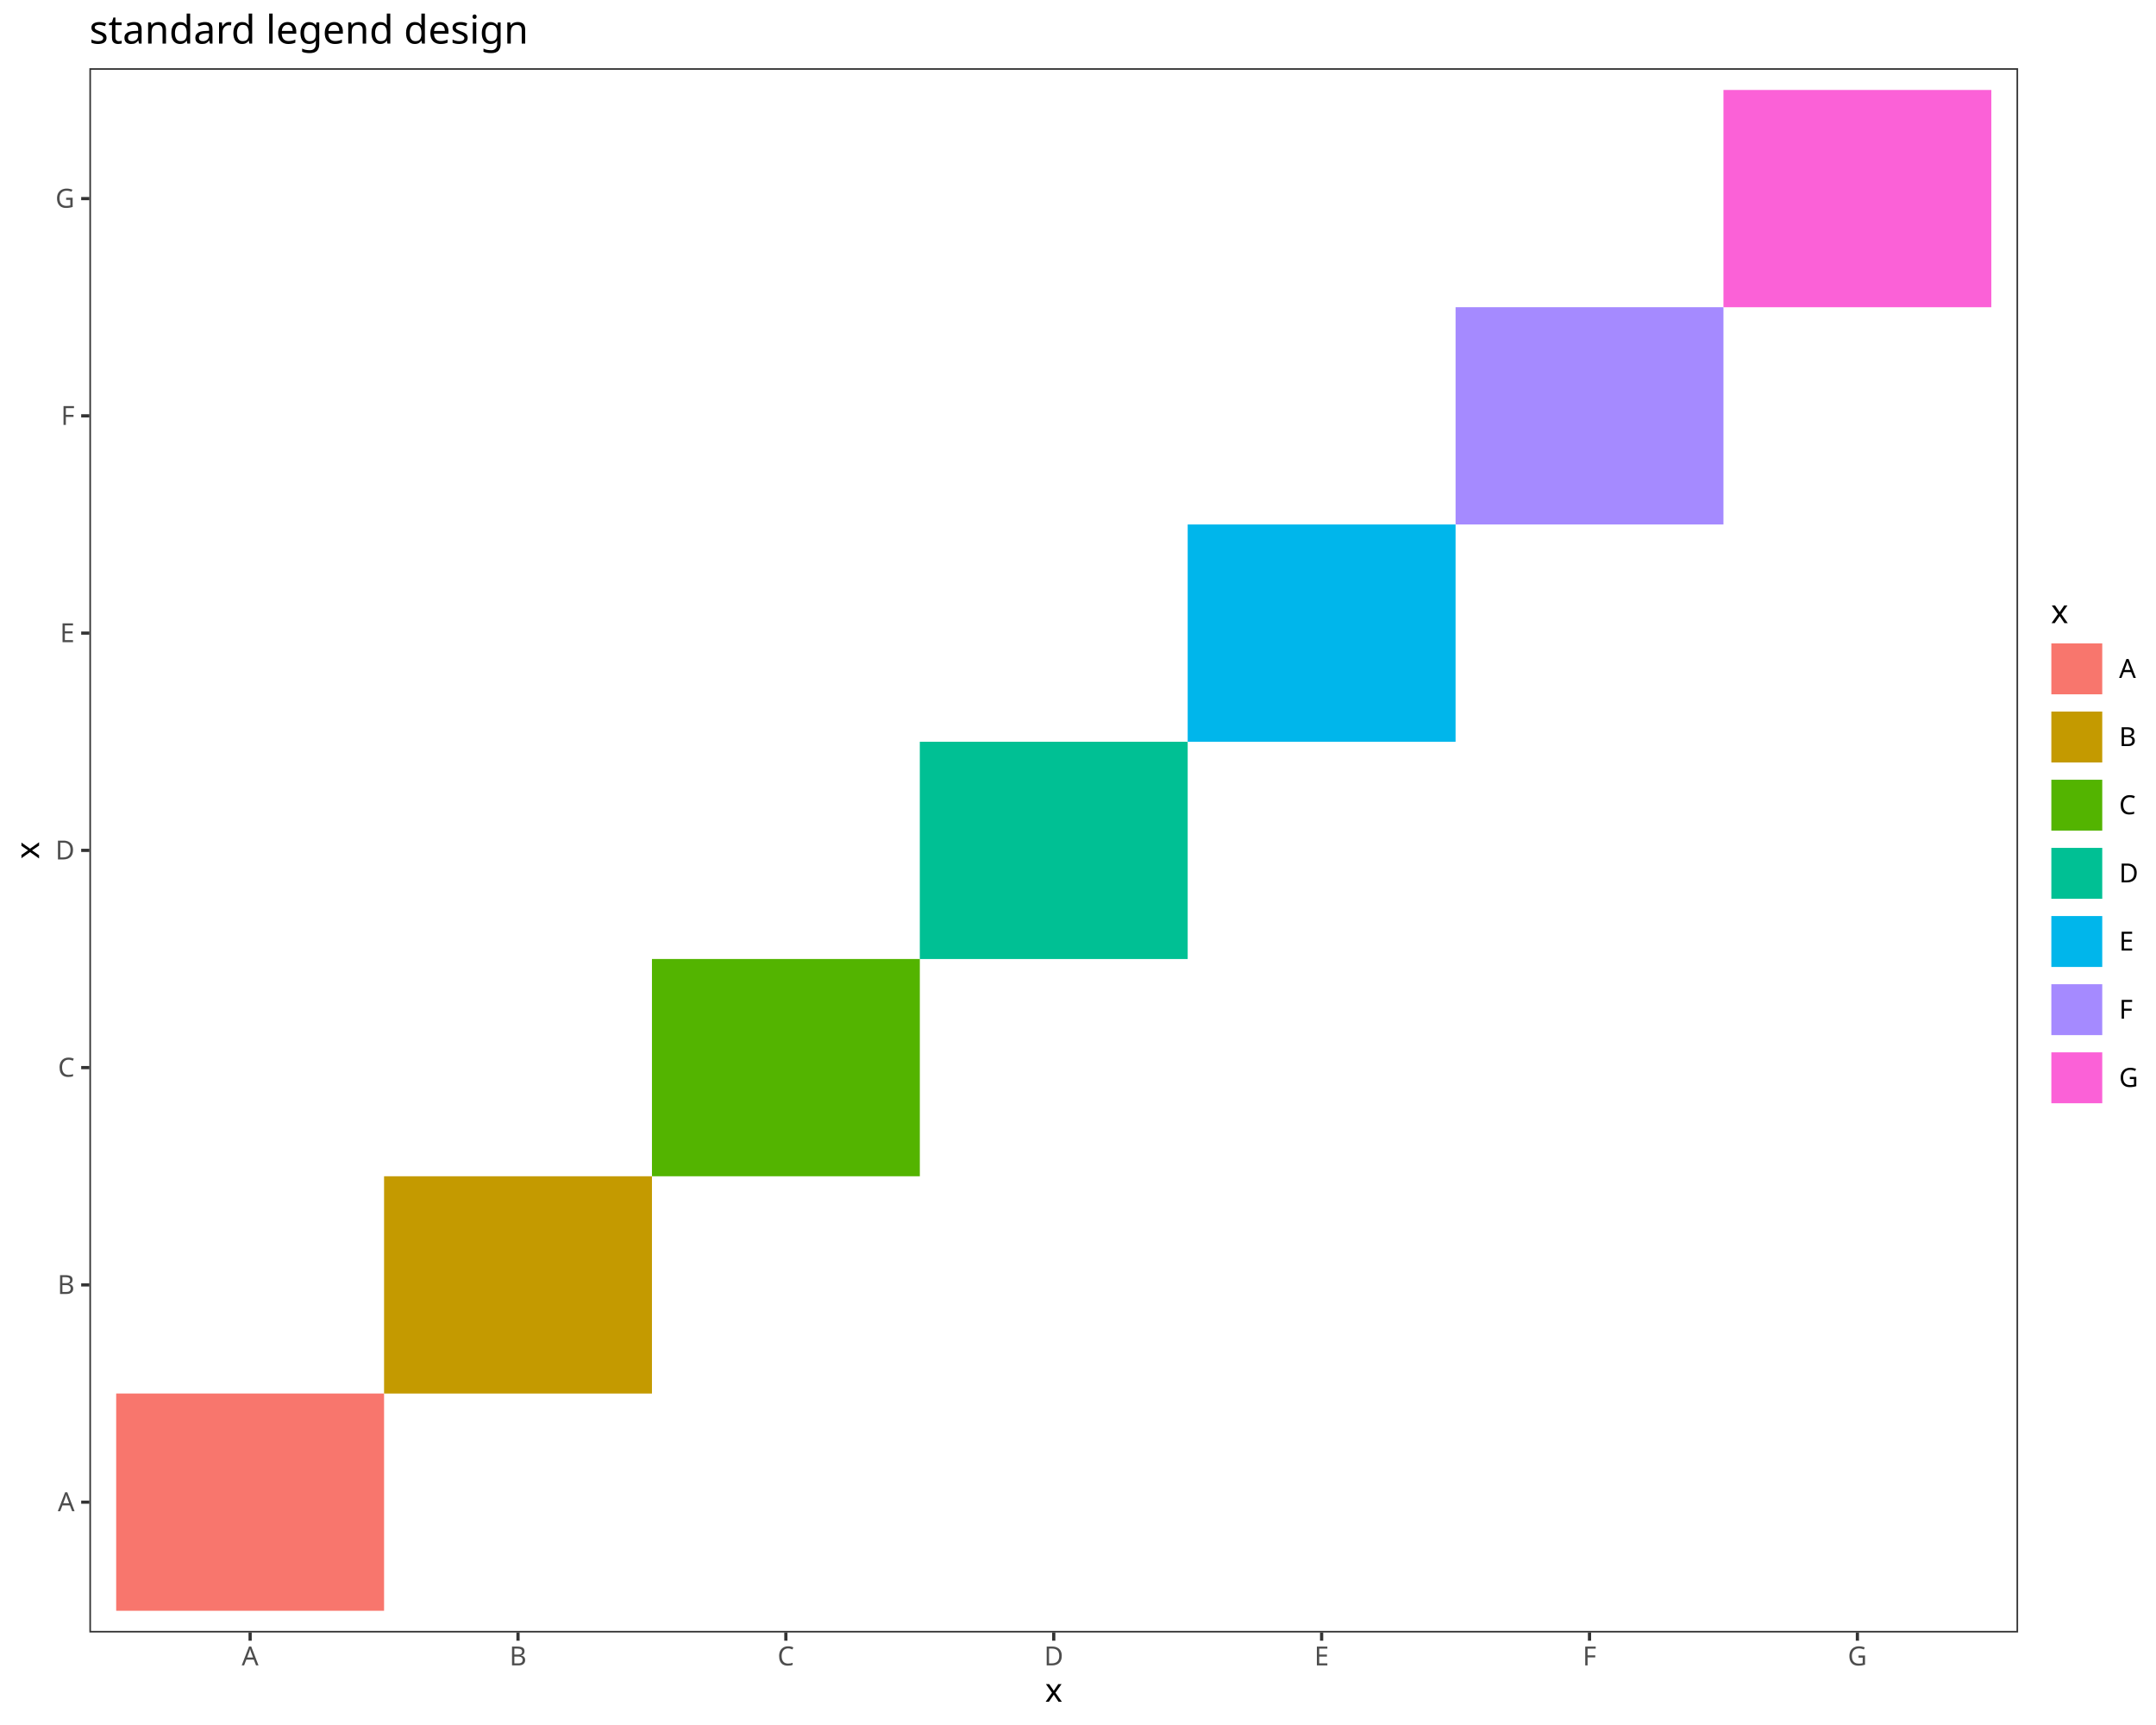
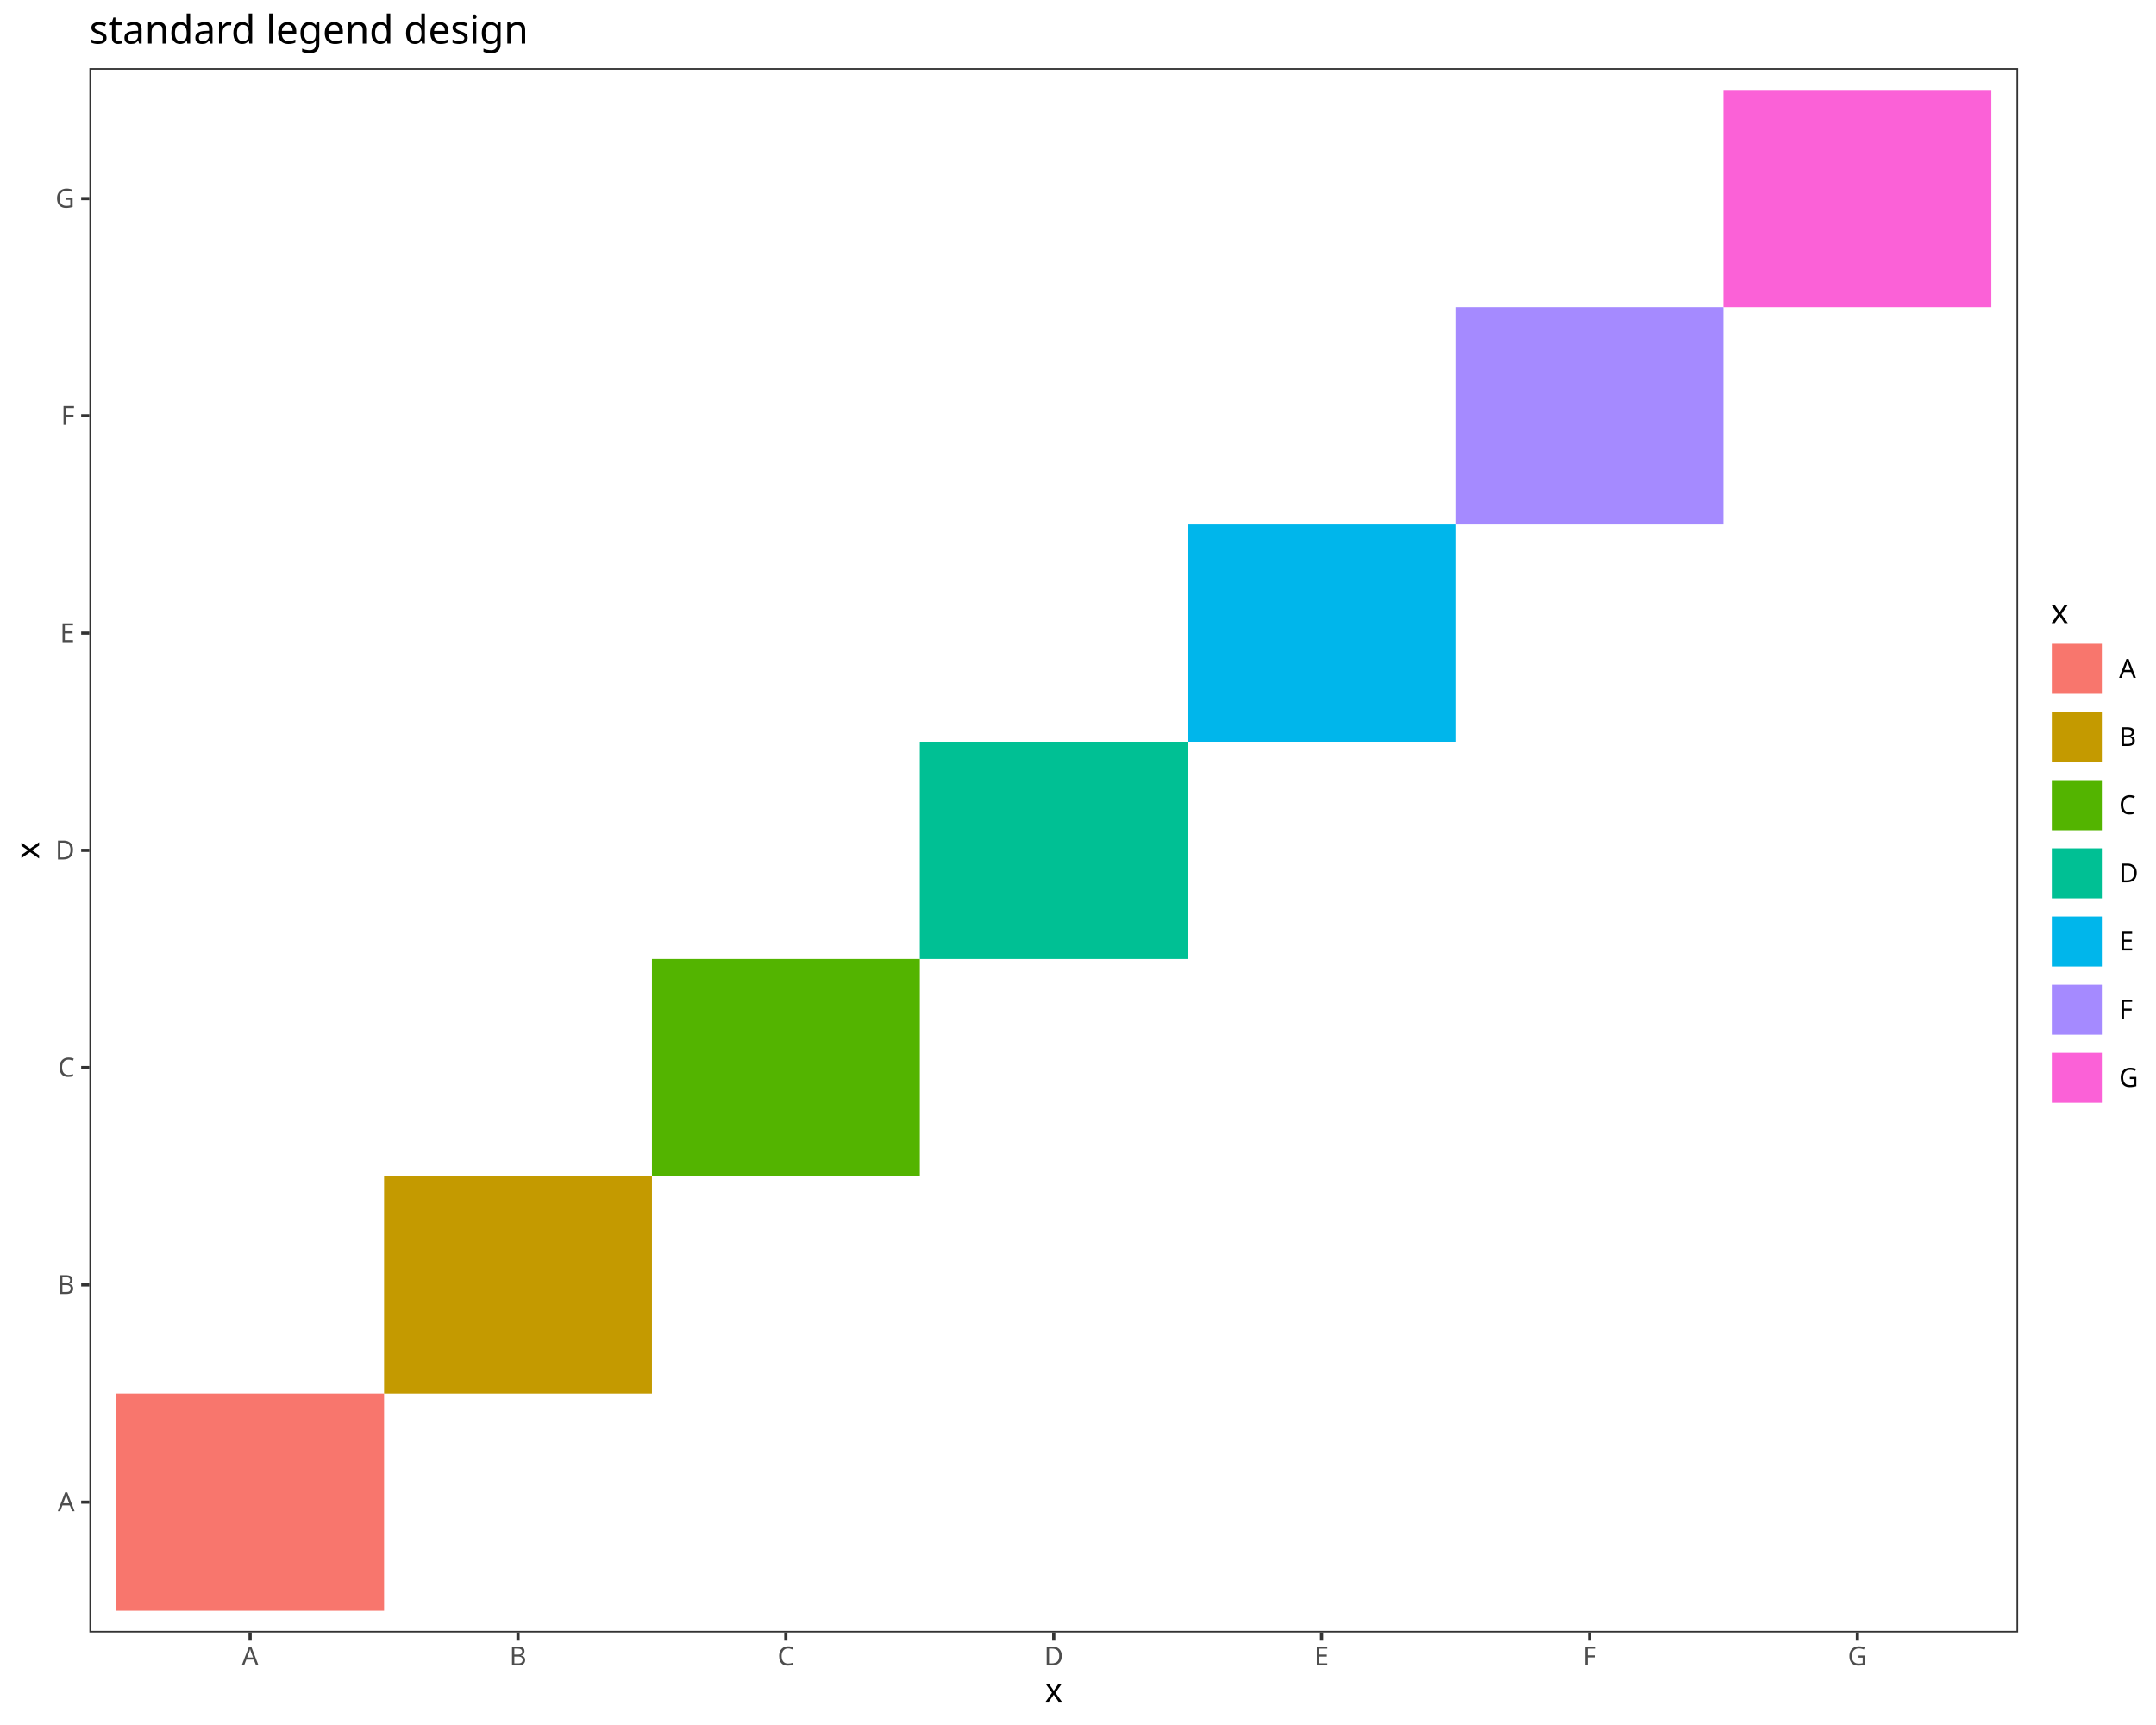
<svg xmlns="http://www.w3.org/2000/svg" class="svglite" data-engine-version="2.0" width="720.00pt" height="576.00pt" viewBox="0 0 720.00 576.00">
  <defs>
    <style type="text/css">
    .svglite line, .svglite polyline, .svglite polygon, .svglite path, .svglite rect, .svglite circle {
      fill: none;
      stroke: #000000;
      stroke-linecap: round;
      stroke-linejoin: round;
      stroke-miterlimit: 10.00;
    }
  </style>
  </defs>
  <rect width="100%" height="100%" style="stroke: none; fill: #FFFFFF;" />
  <defs>
    <clipPath id="cpMC4wMHw3MjAuMDB8MC4wMHw1NzYuMDA=">
      <rect x="0.00" y="0.00" width="720.00" height="576.00" />
    </clipPath>
  </defs>
  <g clip-path="url(#cpMC4wMHw3MjAuMDB8MC4wMHw1NzYuMDA=)">
    <rect x="0.00" y="0.00" width="720.00" height="576.00" style="stroke-width: 1.07; stroke: #FFFFFF; fill: #FFFFFF;" />
  </g>
  <defs>
    <clipPath id="cpMjkuODV8NjczLjk1fDIyLjc4fDU0NS4xMQ==">
      <rect x="29.85" y="22.78" width="644.10" height="522.33" />
    </clipPath>
  </defs>
  <g clip-path="url(#cpMjkuODV8NjczLjk1fDIyLjc4fDU0NS4xMQ==)">
    <rect x="29.85" y="22.78" width="644.10" height="522.33" style="stroke-width: 1.07; stroke: none; fill: #FFFFFF;" />
-     <rect x="38.80" y="465.31" width="89.46" height="72.55" style="stroke-width: 0.21; stroke: none; stroke-linecap: butt; stroke-linejoin: miter; fill: #F8766D;" />
-     <rect x="128.26" y="392.77" width="89.46" height="72.55" style="stroke-width: 0.21; stroke: none; stroke-linecap: butt; stroke-linejoin: miter; fill: #C49A00;" />
-     <rect x="217.72" y="320.22" width="89.46" height="72.55" style="stroke-width: 0.21; stroke: none; stroke-linecap: butt; stroke-linejoin: miter; fill: #53B400;" />
-     <rect x="307.17" y="247.68" width="89.46" height="72.55" style="stroke-width: 0.21; stroke: none; stroke-linecap: butt; stroke-linejoin: miter; fill: #00C094;" />
-     <rect x="396.63" y="175.13" width="89.46" height="72.55" style="stroke-width: 0.21; stroke: none; stroke-linecap: butt; stroke-linejoin: miter; fill: #00B6EB;" />
-     <rect x="486.09" y="102.58" width="89.46" height="72.55" style="stroke-width: 0.21; stroke: none; stroke-linecap: butt; stroke-linejoin: miter; fill: #A58AFF;" />
-     <rect x="575.55" y="30.04" width="89.46" height="72.55" style="stroke-width: 0.21; stroke: none; stroke-linecap: butt; stroke-linejoin: miter; fill: #FB61D7;" />
+     <rect x="38.80" y="465.31" width="89.46" height="72.55" style="stroke-width: 0.43; stroke: none; stroke-linecap: butt; stroke-linejoin: miter; fill: #F8766D;" />
+     <rect x="128.26" y="392.77" width="89.46" height="72.55" style="stroke-width: 0.43; stroke: none; stroke-linecap: butt; stroke-linejoin: miter; fill: #C49A00;" />
+     <rect x="217.72" y="320.22" width="89.46" height="72.55" style="stroke-width: 0.43; stroke: none; stroke-linecap: butt; stroke-linejoin: miter; fill: #53B400;" />
+     <rect x="307.17" y="247.68" width="89.46" height="72.55" style="stroke-width: 0.43; stroke: none; stroke-linecap: butt; stroke-linejoin: miter; fill: #00C094;" />
+     <rect x="396.63" y="175.13" width="89.46" height="72.55" style="stroke-width: 0.43; stroke: none; stroke-linecap: butt; stroke-linejoin: miter; fill: #00B6EB;" />
+     <rect x="486.09" y="102.58" width="89.46" height="72.55" style="stroke-width: 0.43; stroke: none; stroke-linecap: butt; stroke-linejoin: miter; fill: #A58AFF;" />
+     <rect x="575.55" y="30.04" width="89.46" height="72.55" style="stroke-width: 0.43; stroke: none; stroke-linecap: butt; stroke-linejoin: miter; fill: #FB61D7;" />
    <rect x="29.85" y="22.78" width="644.10" height="522.33" style="stroke-width: 1.07; stroke: #333333;" />
  </g>
  <g clip-path="url(#cpMC4wMHw3MjAuMDB8MC4wMHw1NzYuMDA=)">
    <text x="24.92" y="504.61" text-anchor="end" style="font-size: 8.80px; fill: #4D4D4D; font-family: sans;" textLength="5.87px" lengthAdjust="spacingAndGlyphs">A</text>
    <text x="24.92" y="432.07" text-anchor="end" style="font-size: 8.80px; fill: #4D4D4D; font-family: sans;" textLength="5.87px" lengthAdjust="spacingAndGlyphs">B</text>
    <text x="24.92" y="359.52" text-anchor="end" style="font-size: 8.80px; fill: #4D4D4D; font-family: sans;" textLength="6.36px" lengthAdjust="spacingAndGlyphs">C</text>
    <text x="24.92" y="286.98" text-anchor="end" style="font-size: 8.80px; fill: #4D4D4D; font-family: sans;" textLength="6.36px" lengthAdjust="spacingAndGlyphs">D</text>
    <text x="24.92" y="214.43" text-anchor="end" style="font-size: 8.80px; fill: #4D4D4D; font-family: sans;" textLength="5.87px" lengthAdjust="spacingAndGlyphs">E</text>
    <text x="24.92" y="141.88" text-anchor="end" style="font-size: 8.80px; fill: #4D4D4D; font-family: sans;" textLength="5.38px" lengthAdjust="spacingAndGlyphs">F</text>
    <text x="24.92" y="69.34" text-anchor="end" style="font-size: 8.80px; fill: #4D4D4D; font-family: sans;" textLength="6.85px" lengthAdjust="spacingAndGlyphs">G</text>
    <polyline points="27.11,501.59 29.85,501.59 " style="stroke-width: 1.07; stroke: #333333; stroke-linecap: butt;" />
    <polyline points="27.11,429.04 29.85,429.04 " style="stroke-width: 1.07; stroke: #333333; stroke-linecap: butt;" />
    <polyline points="27.11,356.49 29.85,356.49 " style="stroke-width: 1.07; stroke: #333333; stroke-linecap: butt;" />
    <polyline points="27.11,283.95 29.85,283.95 " style="stroke-width: 1.07; stroke: #333333; stroke-linecap: butt;" />
    <polyline points="27.11,211.40 29.85,211.40 " style="stroke-width: 1.07; stroke: #333333; stroke-linecap: butt;" />
    <polyline points="27.11,138.86 29.85,138.86 " style="stroke-width: 1.07; stroke: #333333; stroke-linecap: butt;" />
    <polyline points="27.11,66.31 29.85,66.31 " style="stroke-width: 1.07; stroke: #333333; stroke-linecap: butt;" />
    <polyline points="83.53,547.85 83.53,545.11 " style="stroke-width: 1.07; stroke: #333333; stroke-linecap: butt;" />
    <polyline points="172.99,547.85 172.99,545.11 " style="stroke-width: 1.07; stroke: #333333; stroke-linecap: butt;" />
    <polyline points="262.44,547.85 262.44,545.11 " style="stroke-width: 1.07; stroke: #333333; stroke-linecap: butt;" />
    <polyline points="351.90,547.85 351.90,545.11 " style="stroke-width: 1.07; stroke: #333333; stroke-linecap: butt;" />
    <polyline points="441.36,547.85 441.36,545.11 " style="stroke-width: 1.07; stroke: #333333; stroke-linecap: butt;" />
    <polyline points="530.82,547.85 530.82,545.11 " style="stroke-width: 1.07; stroke: #333333; stroke-linecap: butt;" />
    <polyline points="620.28,547.85 620.28,545.11 " style="stroke-width: 1.07; stroke: #333333; stroke-linecap: butt;" />
    <text x="83.53" y="556.10" text-anchor="middle" style="font-size: 8.80px; fill: #4D4D4D; font-family: sans;" textLength="5.87px" lengthAdjust="spacingAndGlyphs">A</text>
    <text x="172.99" y="556.10" text-anchor="middle" style="font-size: 8.80px; fill: #4D4D4D; font-family: sans;" textLength="5.87px" lengthAdjust="spacingAndGlyphs">B</text>
    <text x="262.44" y="556.10" text-anchor="middle" style="font-size: 8.80px; fill: #4D4D4D; font-family: sans;" textLength="6.36px" lengthAdjust="spacingAndGlyphs">C</text>
    <text x="351.90" y="556.10" text-anchor="middle" style="font-size: 8.80px; fill: #4D4D4D; font-family: sans;" textLength="6.36px" lengthAdjust="spacingAndGlyphs">D</text>
    <text x="441.36" y="556.10" text-anchor="middle" style="font-size: 8.80px; fill: #4D4D4D; font-family: sans;" textLength="5.87px" lengthAdjust="spacingAndGlyphs">E</text>
    <text x="530.82" y="556.10" text-anchor="middle" style="font-size: 8.80px; fill: #4D4D4D; font-family: sans;" textLength="5.38px" lengthAdjust="spacingAndGlyphs">F</text>
    <text x="620.28" y="556.10" text-anchor="middle" style="font-size: 8.80px; fill: #4D4D4D; font-family: sans;" textLength="6.85px" lengthAdjust="spacingAndGlyphs">G</text>
    <text x="351.90" y="568.24" text-anchor="middle" style="font-size: 11.00px; font-family: sans;" textLength="5.50px" lengthAdjust="spacingAndGlyphs">x</text>
    <text transform="translate(13.05,283.95) rotate(-90)" text-anchor="middle" style="font-size: 11.00px; font-family: sans;" textLength="5.50px" lengthAdjust="spacingAndGlyphs">x</text>
    <rect x="684.91" y="199.36" width="29.61" height="169.17" style="stroke-width: 1.07; stroke: none; fill: #FFFFFF;" />
    <text x="684.91" y="208.07" style="font-size: 11.00px; font-family: sans;" textLength="5.50px" lengthAdjust="spacingAndGlyphs">x</text>
    <rect x="684.91" y="214.70" width="17.28" height="17.28" style="stroke-width: 1.07; stroke: none; fill: #FFFFFF;" />
-     <rect x="685.05" y="214.84" width="17.00" height="17.00" style="stroke-width: 0.21; stroke: none; stroke-linecap: butt; stroke-linejoin: miter; fill: #F8766D;" />
+     <rect x="685.20" y="214.98" width="16.71" height="16.71" style="stroke-width: 0.43; stroke: none; stroke-linecap: butt; stroke-linejoin: miter; fill: #F8766D;" />
    <rect x="684.91" y="237.46" width="17.28" height="17.28" style="stroke-width: 1.07; stroke: none; fill: #FFFFFF;" />
-     <rect x="685.05" y="237.60" width="17.00" height="17.00" style="stroke-width: 0.21; stroke: none; stroke-linecap: butt; stroke-linejoin: miter; fill: #C49A00;" />
+     <rect x="685.20" y="237.74" width="16.71" height="16.71" style="stroke-width: 0.43; stroke: none; stroke-linecap: butt; stroke-linejoin: miter; fill: #C49A00;" />
    <rect x="684.91" y="260.22" width="17.28" height="17.28" style="stroke-width: 1.07; stroke: none; fill: #FFFFFF;" />
-     <rect x="685.05" y="260.36" width="17.00" height="17.00" style="stroke-width: 0.21; stroke: none; stroke-linecap: butt; stroke-linejoin: miter; fill: #53B400;" />
+     <rect x="685.20" y="260.50" width="16.71" height="16.71" style="stroke-width: 0.43; stroke: none; stroke-linecap: butt; stroke-linejoin: miter; fill: #53B400;" />
    <rect x="684.91" y="282.97" width="17.28" height="17.28" style="stroke-width: 1.07; stroke: none; fill: #FFFFFF;" />
-     <rect x="685.05" y="283.12" width="17.00" height="17.00" style="stroke-width: 0.21; stroke: none; stroke-linecap: butt; stroke-linejoin: miter; fill: #00C094;" />
+     <rect x="685.20" y="283.26" width="16.71" height="16.71" style="stroke-width: 0.43; stroke: none; stroke-linecap: butt; stroke-linejoin: miter; fill: #00C094;" />
    <rect x="684.91" y="305.73" width="17.28" height="17.28" style="stroke-width: 1.07; stroke: none; fill: #FFFFFF;" />
-     <rect x="685.05" y="305.88" width="17.00" height="17.00" style="stroke-width: 0.21; stroke: none; stroke-linecap: butt; stroke-linejoin: miter; fill: #00B6EB;" />
+     <rect x="685.20" y="306.02" width="16.71" height="16.71" style="stroke-width: 0.43; stroke: none; stroke-linecap: butt; stroke-linejoin: miter; fill: #00B6EB;" />
    <rect x="684.91" y="328.49" width="17.28" height="17.28" style="stroke-width: 1.07; stroke: none; fill: #FFFFFF;" />
-     <rect x="685.05" y="328.64" width="17.00" height="17.00" style="stroke-width: 0.21; stroke: none; stroke-linecap: butt; stroke-linejoin: miter; fill: #A58AFF;" />
+     <rect x="685.20" y="328.78" width="16.71" height="16.71" style="stroke-width: 0.43; stroke: none; stroke-linecap: butt; stroke-linejoin: miter; fill: #A58AFF;" />
    <rect x="684.91" y="351.25" width="17.28" height="17.28" style="stroke-width: 1.07; stroke: none; fill: #FFFFFF;" />
-     <rect x="685.05" y="351.39" width="17.00" height="17.00" style="stroke-width: 0.21; stroke: none; stroke-linecap: butt; stroke-linejoin: miter; fill: #FB61D7;" />
+     <rect x="685.20" y="351.54" width="16.71" height="16.71" style="stroke-width: 0.43; stroke: none; stroke-linecap: butt; stroke-linejoin: miter; fill: #FB61D7;" />
    <text x="707.67" y="226.36" style="font-size: 8.80px; font-family: sans;" textLength="5.87px" lengthAdjust="spacingAndGlyphs">A</text>
    <text x="707.67" y="249.12" style="font-size: 8.80px; font-family: sans;" textLength="5.87px" lengthAdjust="spacingAndGlyphs">B</text>
    <text x="707.67" y="271.88" style="font-size: 8.80px; font-family: sans;" textLength="6.36px" lengthAdjust="spacingAndGlyphs">C</text>
    <text x="707.67" y="294.64" style="font-size: 8.80px; font-family: sans;" textLength="6.36px" lengthAdjust="spacingAndGlyphs">D</text>
    <text x="707.67" y="317.40" style="font-size: 8.80px; font-family: sans;" textLength="5.87px" lengthAdjust="spacingAndGlyphs">E</text>
    <text x="707.67" y="340.16" style="font-size: 8.80px; font-family: sans;" textLength="5.38px" lengthAdjust="spacingAndGlyphs">F</text>
    <text x="707.67" y="362.92" style="font-size: 8.80px; font-family: sans;" textLength="6.85px" lengthAdjust="spacingAndGlyphs">G</text>
    <text x="29.85" y="14.56" style="font-size: 13.20px; font-family: sans;" textLength="137.25px" lengthAdjust="spacingAndGlyphs">standard legend design</text>
  </g>
</svg>
